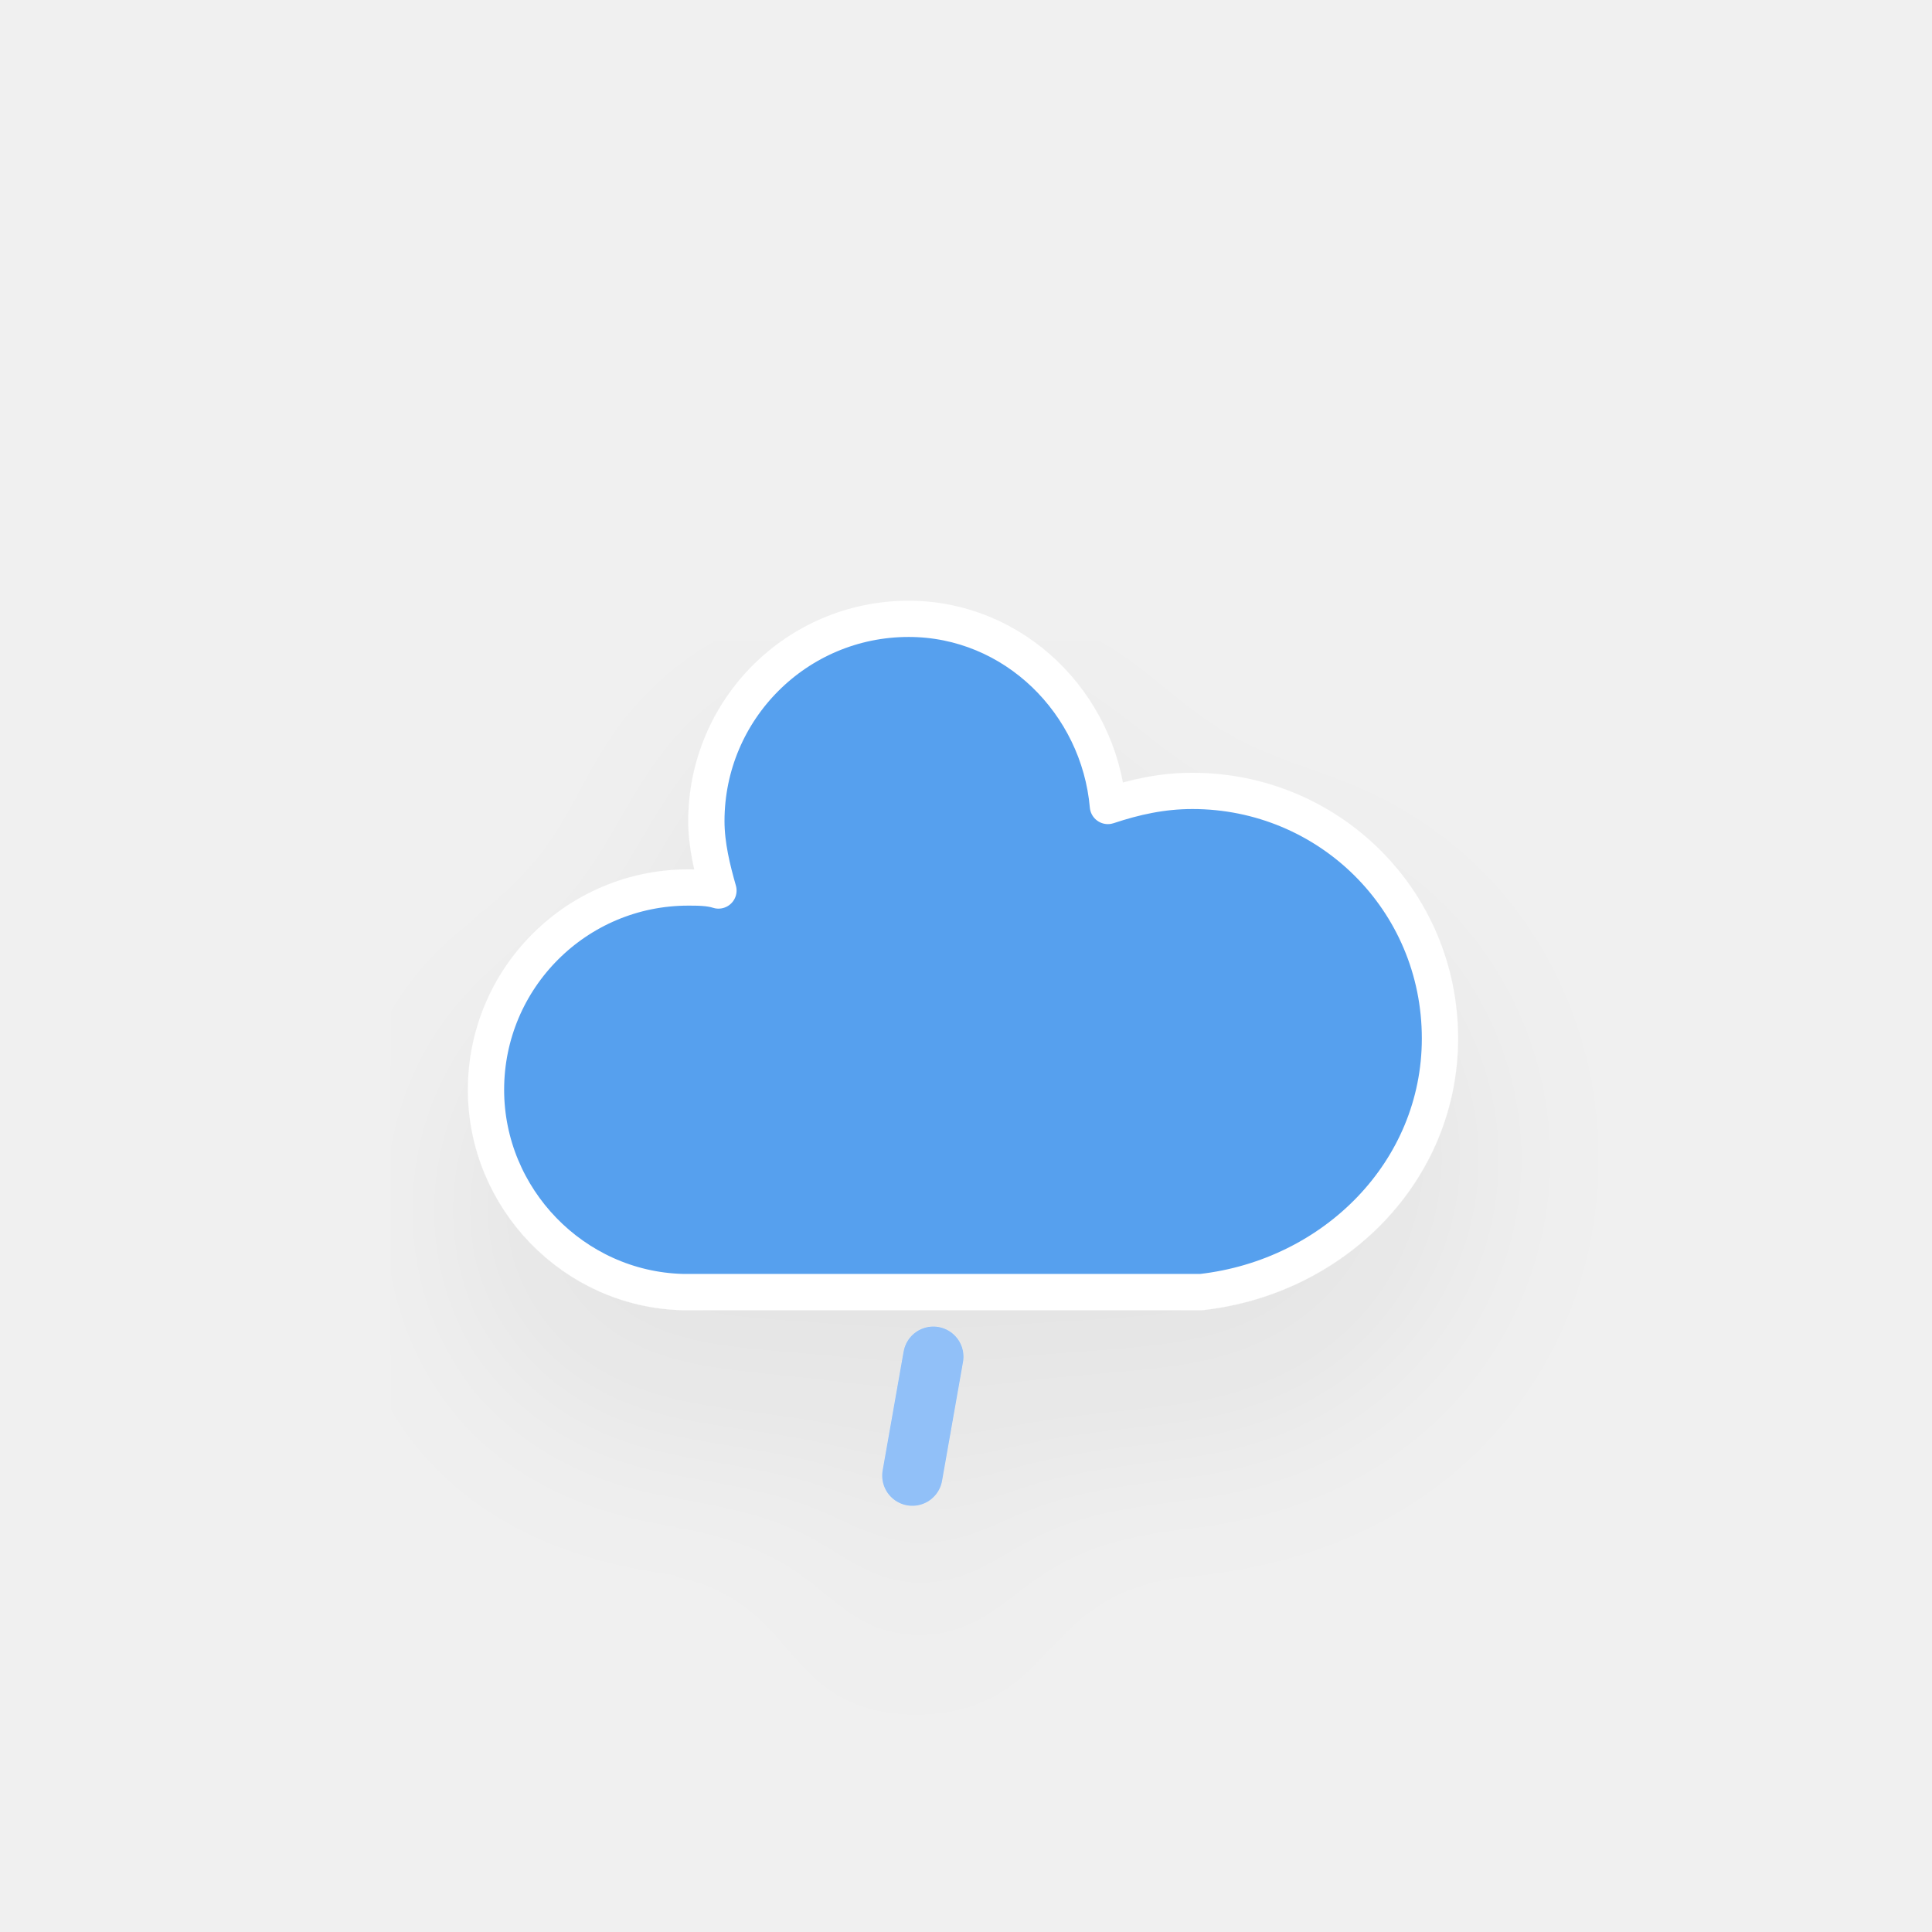
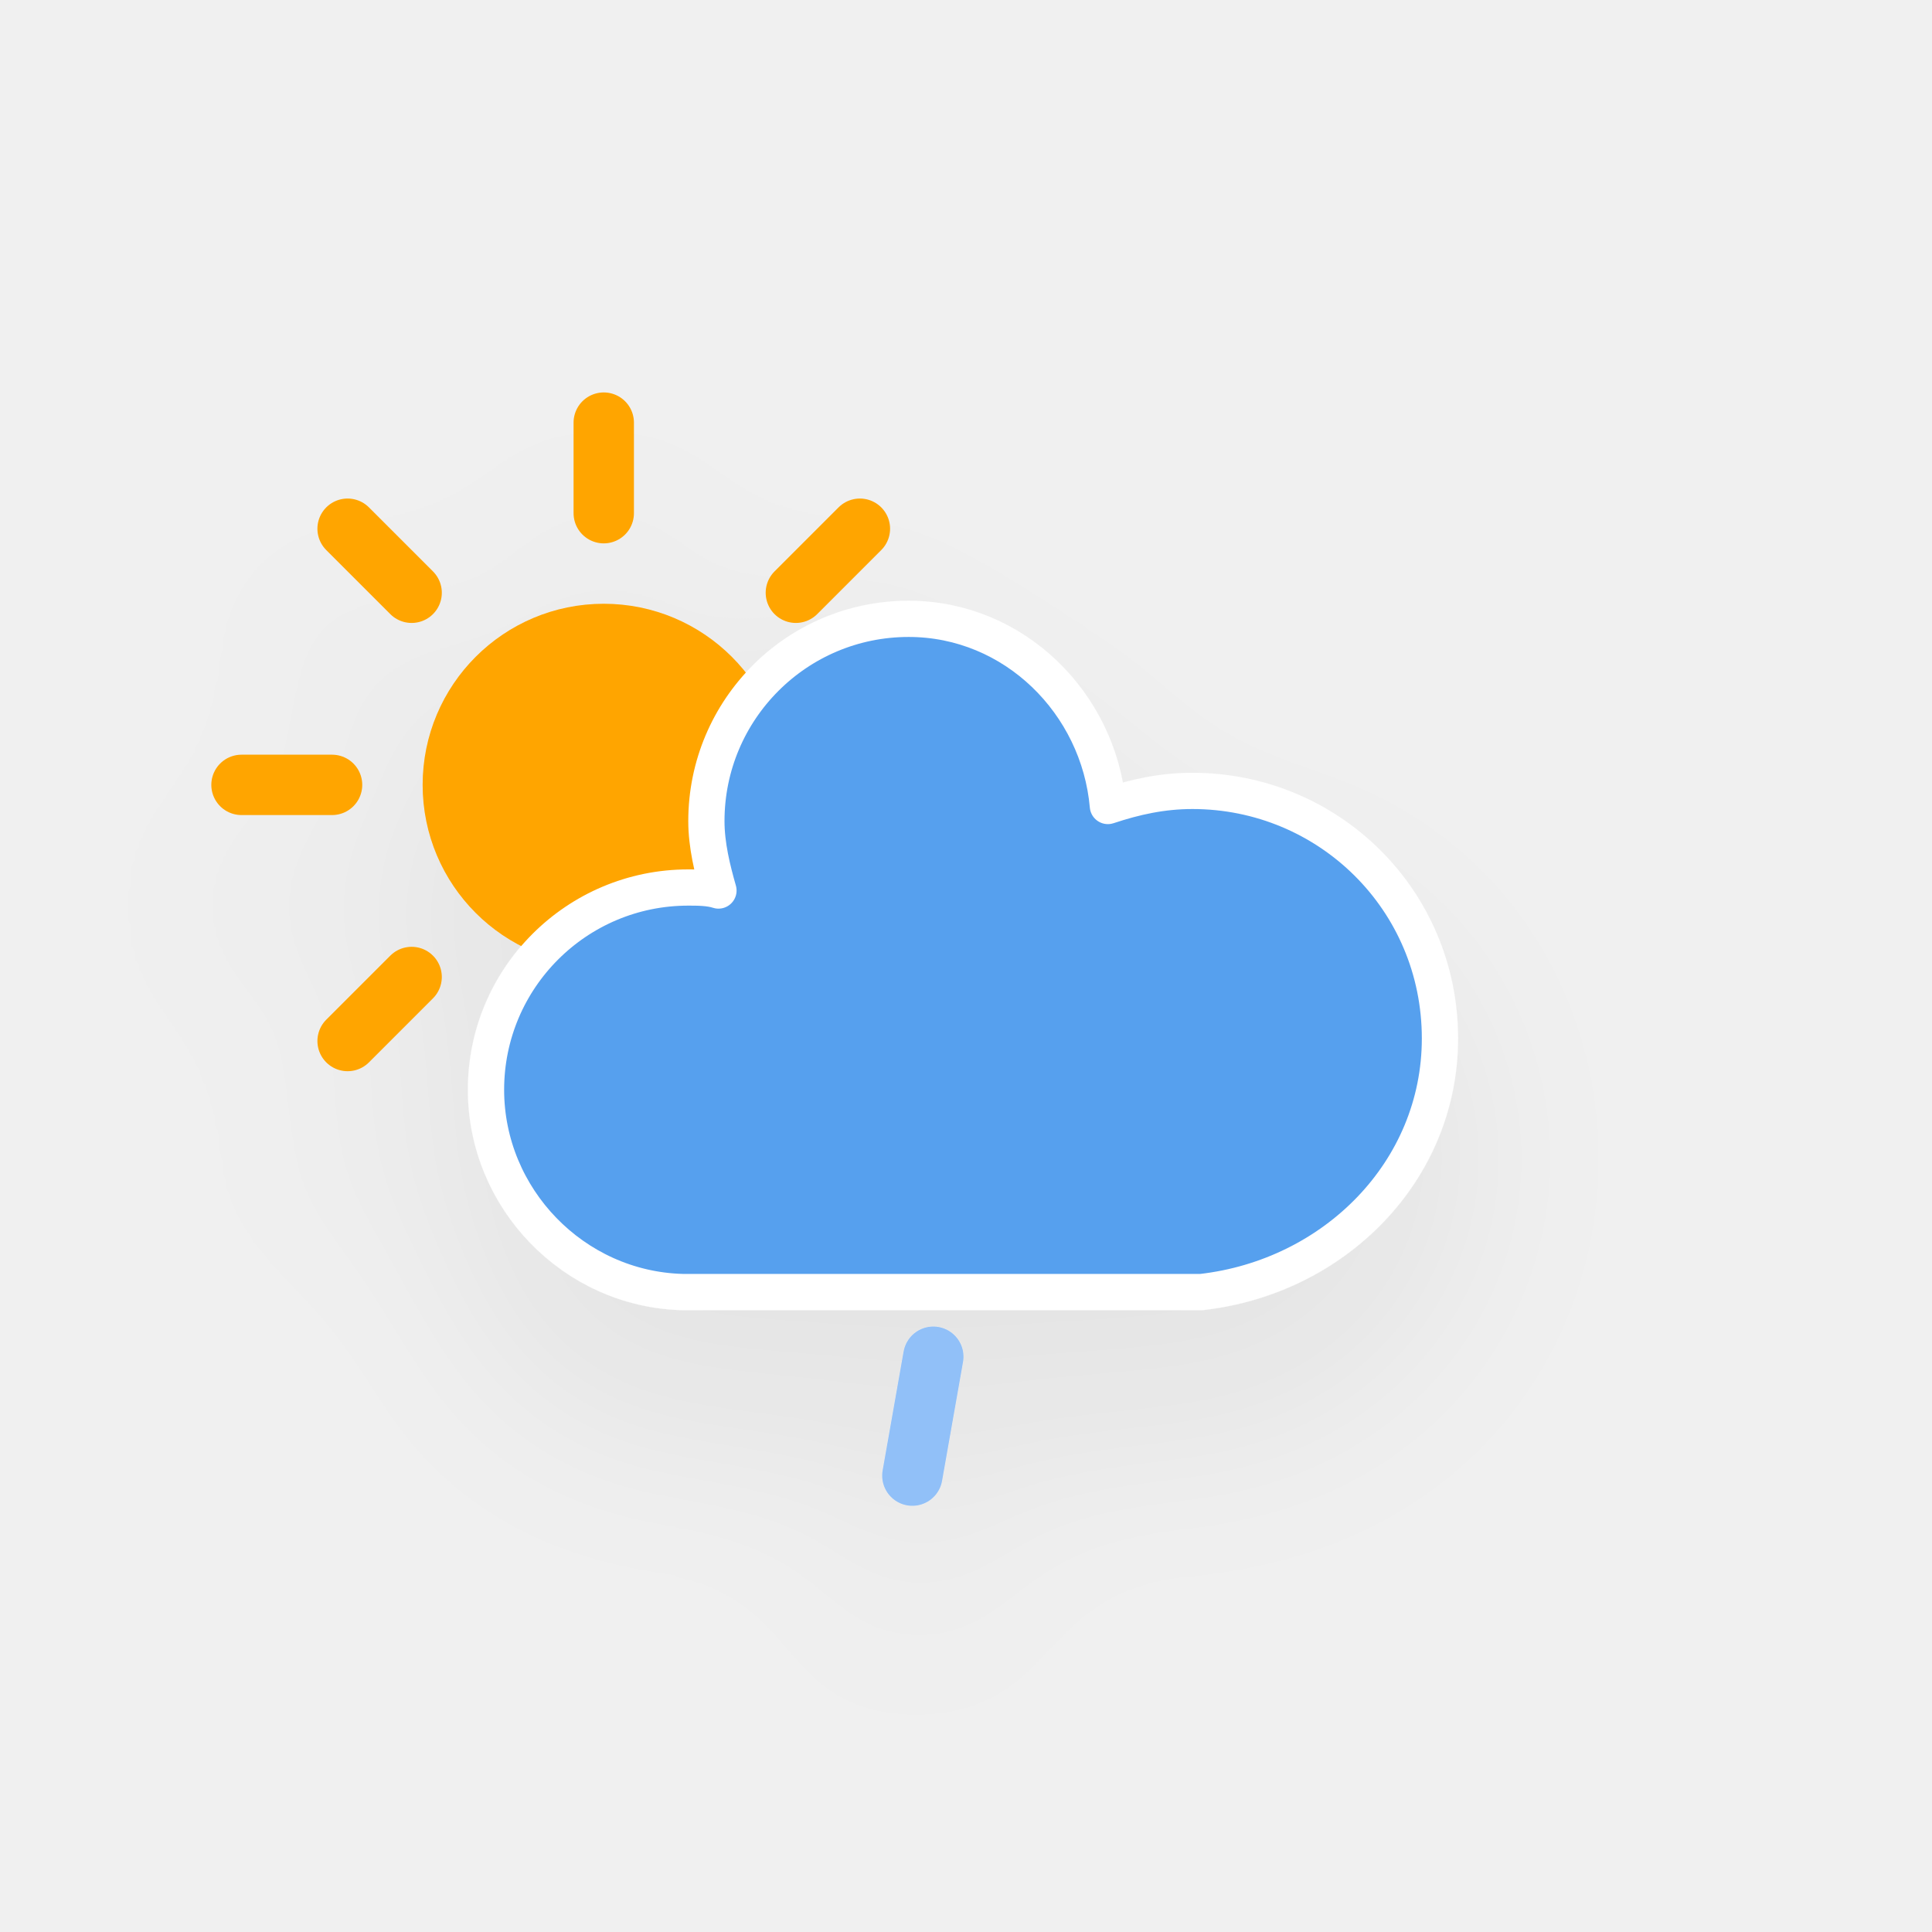
<svg xmlns="http://www.w3.org/2000/svg" version="1.1" width="64" height="64" viewbox="0 0 64 64">
  <defs>
    <filter id="blur" width="200%" height="200%">
      <feGaussianBlur in="SourceAlpha" stdDeviation="3" />
      <feOffset dx="0" dy="4" result="offsetblur" />
      <feComponentTransfer>
        <feFuncA type="linear" slope="0.05" />
      </feComponentTransfer>
      <feMerge>
        <feMergeNode />
        <feMergeNode in="SourceGraphic" />
      </feMerge>
    </filter>
+     <style type="text/css">
+ /*
+ ** SUN
+ */
+ @keyframes am-weather-sun {
+   0% {
+     -webkit-transform: rotate(0deg);
+        -moz-transform: rotate(0deg);
+         -ms-transform: rotate(0deg);
+             transform: rotate(0deg);
+   }
+ 
+   100% {
+     -webkit-transform: rotate(360deg);
+        -moz-transform: rotate(360deg);
+         -ms-transform: rotate(360deg);
+             transform: rotate(360deg);
+   }
+ }
+ 
+ .am-weather-sun {
+   -webkit-animation-name: am-weather-sun;
+      -moz-animation-name: am-weather-sun;
+       -ms-animation-name: am-weather-sun;
+           animation-name: am-weather-sun;
+   -webkit-animation-duration: 9s;
+      -moz-animation-duration: 9s;
+       -ms-animation-duration: 9s;
+           animation-duration: 9s;
+   -webkit-animation-timing-function: linear;
+      -moz-animation-timing-function: linear;
+       -ms-animation-timing-function: linear;
+           animation-timing-function: linear;
+   -webkit-animation-iteration-count: infinite;
+      -moz-animation-iteration-count: infinite;
+       -ms-animation-iteration-count: infinite;
+           animation-iteration-count: infinite;
+ }
+ 
+ /*
+ ** RAIN
+ */
+ @keyframes am-weather-rain {
+   0% {
+     stroke-dashoffset: 0;
+   }
+ 
+   100% {
+     stroke-dashoffset: -100;
+   }
+ }
+ 
+ .am-weather-rain-1 {
+   -webkit-animation-name: am-weather-rain;
+      -moz-animation-name: am-weather-rain;
+       -ms-animation-name: am-weather-rain;
+           animation-name: am-weather-rain;
+   -webkit-animation-duration: 8s;
+      -moz-animation-duration: 8s;
+       -ms-animation-duration: 8s;
+           animation-duration: 8s;
+   -webkit-animation-timing-function: linear;
+      -moz-animation-timing-function: linear;
+       -ms-animation-timing-function: linear;
+           animation-timing-function: linear;
+   -webkit-animation-iteration-count: infinite;
+      -moz-animation-iteration-count: infinite;
+       -ms-animation-iteration-count: infinite;
+           animation-iteration-count: infinite;
+ }
+         </style>
  </defs>
-   <g filter="url(#blur)" id="rainy-4">
+   <g filter="url(#blur)" id="rainy-2">
    <g transform="translate(20,10)">
+       <g transform="translate(0,16)">
+         <g class="am-weather-sun">
+           <g>
+             <line fill="none" stroke="orange" stroke-linecap="round" stroke-width="2" transform="translate(0,9)" x1="0" x2="0" y1="0" y2="3" />
+           </g>
+           <g transform="rotate(45)">
+             <line fill="none" stroke="orange" stroke-linecap="round" stroke-width="2" transform="translate(0,9)" x1="0" x2="0" y1="0" y2="3" />
+           </g>
+           <g transform="rotate(90)">
+             <line fill="none" stroke="orange" stroke-linecap="round" stroke-width="2" transform="translate(0,9)" x1="0" x2="0" y1="0" y2="3" />
+           </g>
+           <g transform="rotate(135)">
+             <line fill="none" stroke="orange" stroke-linecap="round" stroke-width="2" transform="translate(0,9)" x1="0" x2="0" y1="0" y2="3" />
+           </g>
+           <g transform="rotate(180)">
+             <line fill="none" stroke="orange" stroke-linecap="round" stroke-width="2" transform="translate(0,9)" x1="0" x2="0" y1="0" y2="3" />
+           </g>
+           <g transform="rotate(225)">
+             <line fill="none" stroke="orange" stroke-linecap="round" stroke-width="2" transform="translate(0,9)" x1="0" x2="0" y1="0" y2="3" />
+           </g>
+           <g transform="rotate(270)">
+             <line fill="none" stroke="orange" stroke-linecap="round" stroke-width="2" transform="translate(0,9)" x1="0" x2="0" y1="0" y2="3" />
+           </g>
+           <g transform="rotate(315)">
+             <line fill="none" stroke="orange" stroke-linecap="round" stroke-width="2" transform="translate(0,9)" x1="0" x2="0" y1="0" y2="3" />
+           </g>
+         </g>
+         <circle cx="0" cy="0" fill="orange" r="5" stroke="orange" stroke-width="2" />
+       </g>
      <g>
-         <path d="M47.7,35.4c0-4.6-3.7-8.2-8.2-8.2c-1,0-1.9,0.2-2.8,0.5c-0.3-3.4-3.1-6.2-6.6-6.2c-3.7,0-6.7,3-6.7,6.7c0,0.8,0.2,1.6,0.4,2.3    c-0.3-0.1-0.7-0.1-1-0.1c-3.7,0-6.7,3-6.7,6.7c0,3.6,2.9,6.6,6.5,6.7l17.2,0C44.2,43.3,47.7,39.8,47.7,35.4z" fill="#57A0EE" stroke="#FFFFFF" stroke-linejoin="round" stroke-width="1.2" transform="translate(-20,-11)" />
+         <path d="M47.7,35.4c0-4.6-3.7-8.2-8.2-8.2c-1,0-1.9,0.2-2.8,0.5c-0.3-3.4-3.1-6.2-6.6-6.2c-3.7,0-6.7,3-6.7,6.7c0,0.8,0.2,1.6,0.4,2.3    c-0.3-0.1-0.7-0.1-1-0.1c-3.7,0-6.7,3-6.7,6.7c0,3.6,2.9,6.6,6.5,6.7l17.2,0C44.2,43.3,47.7,39.8,47.7,35.4z" fill="#57A0EE" stroke="white" stroke-linejoin="round" stroke-width="1.2" transform="translate(-20,-11)" />
      </g>
    </g>
    <g transform="translate(37,45), rotate(10)">
      <line class="am-weather-rain-1" fill="none" stroke="#91C0F8" stroke-dasharray="4,7" stroke-linecap="round" stroke-width="2" transform="translate(-6,1)" x1="0" x2="0" y1="0" y2="8" />
    </g>
  </g>
</svg>
